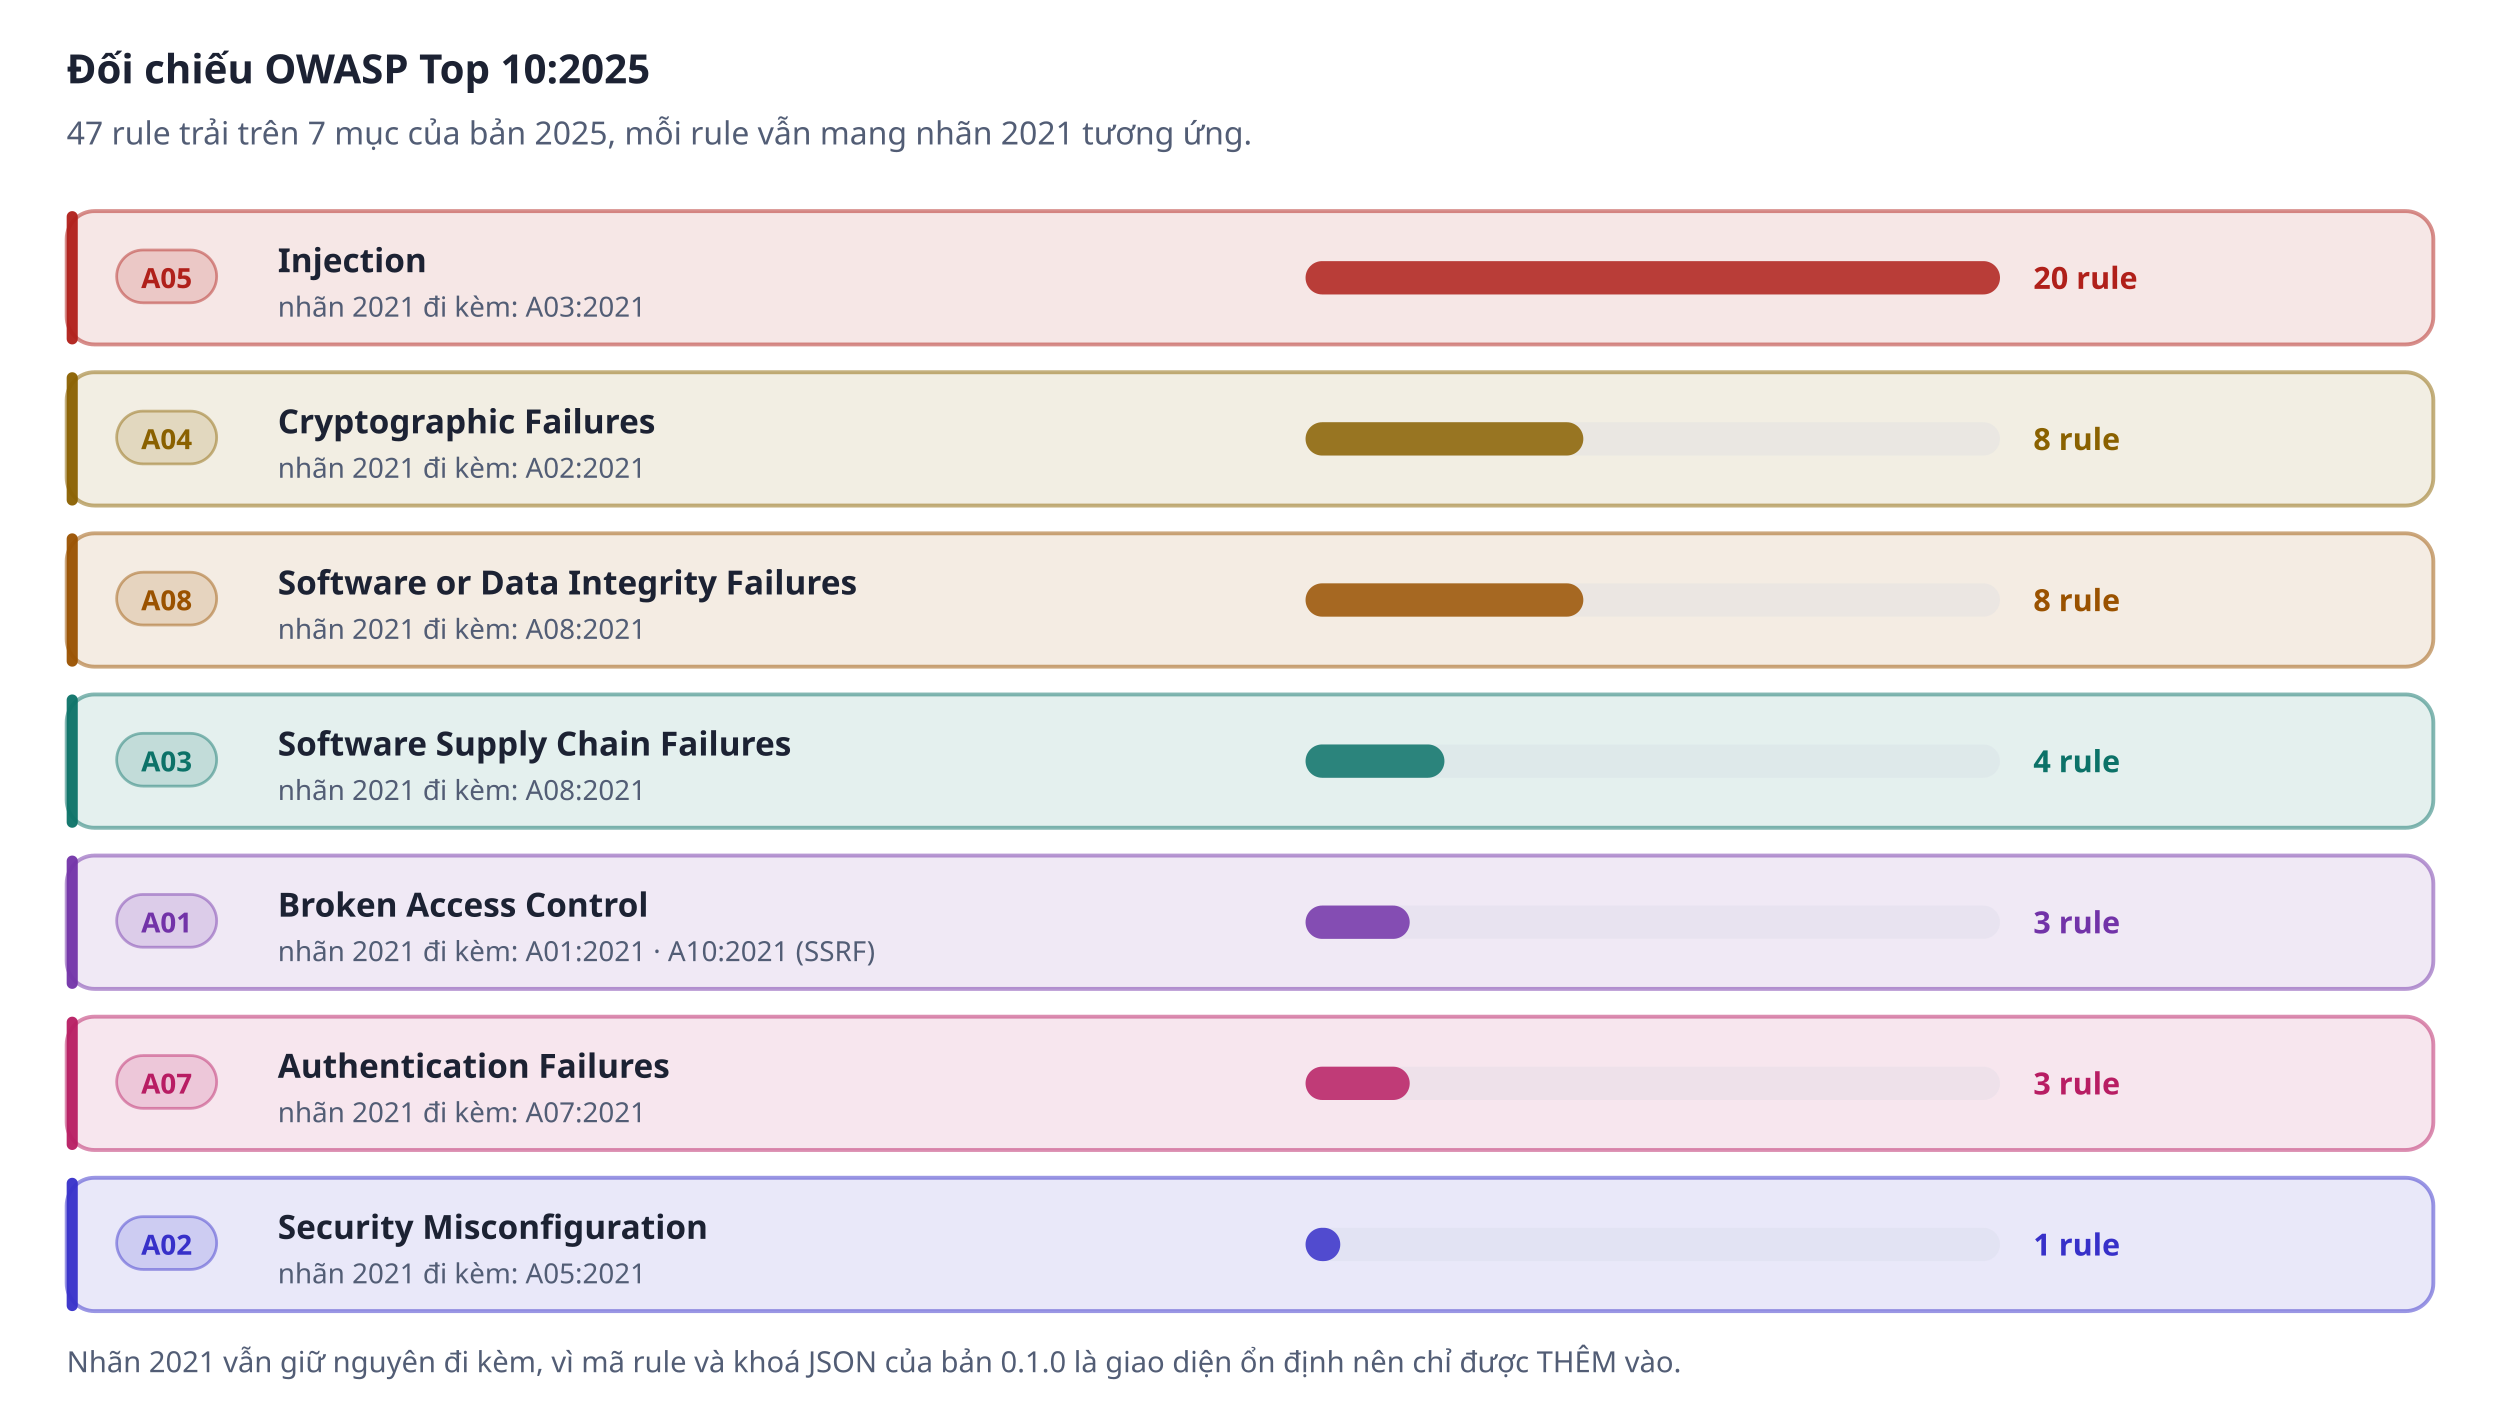
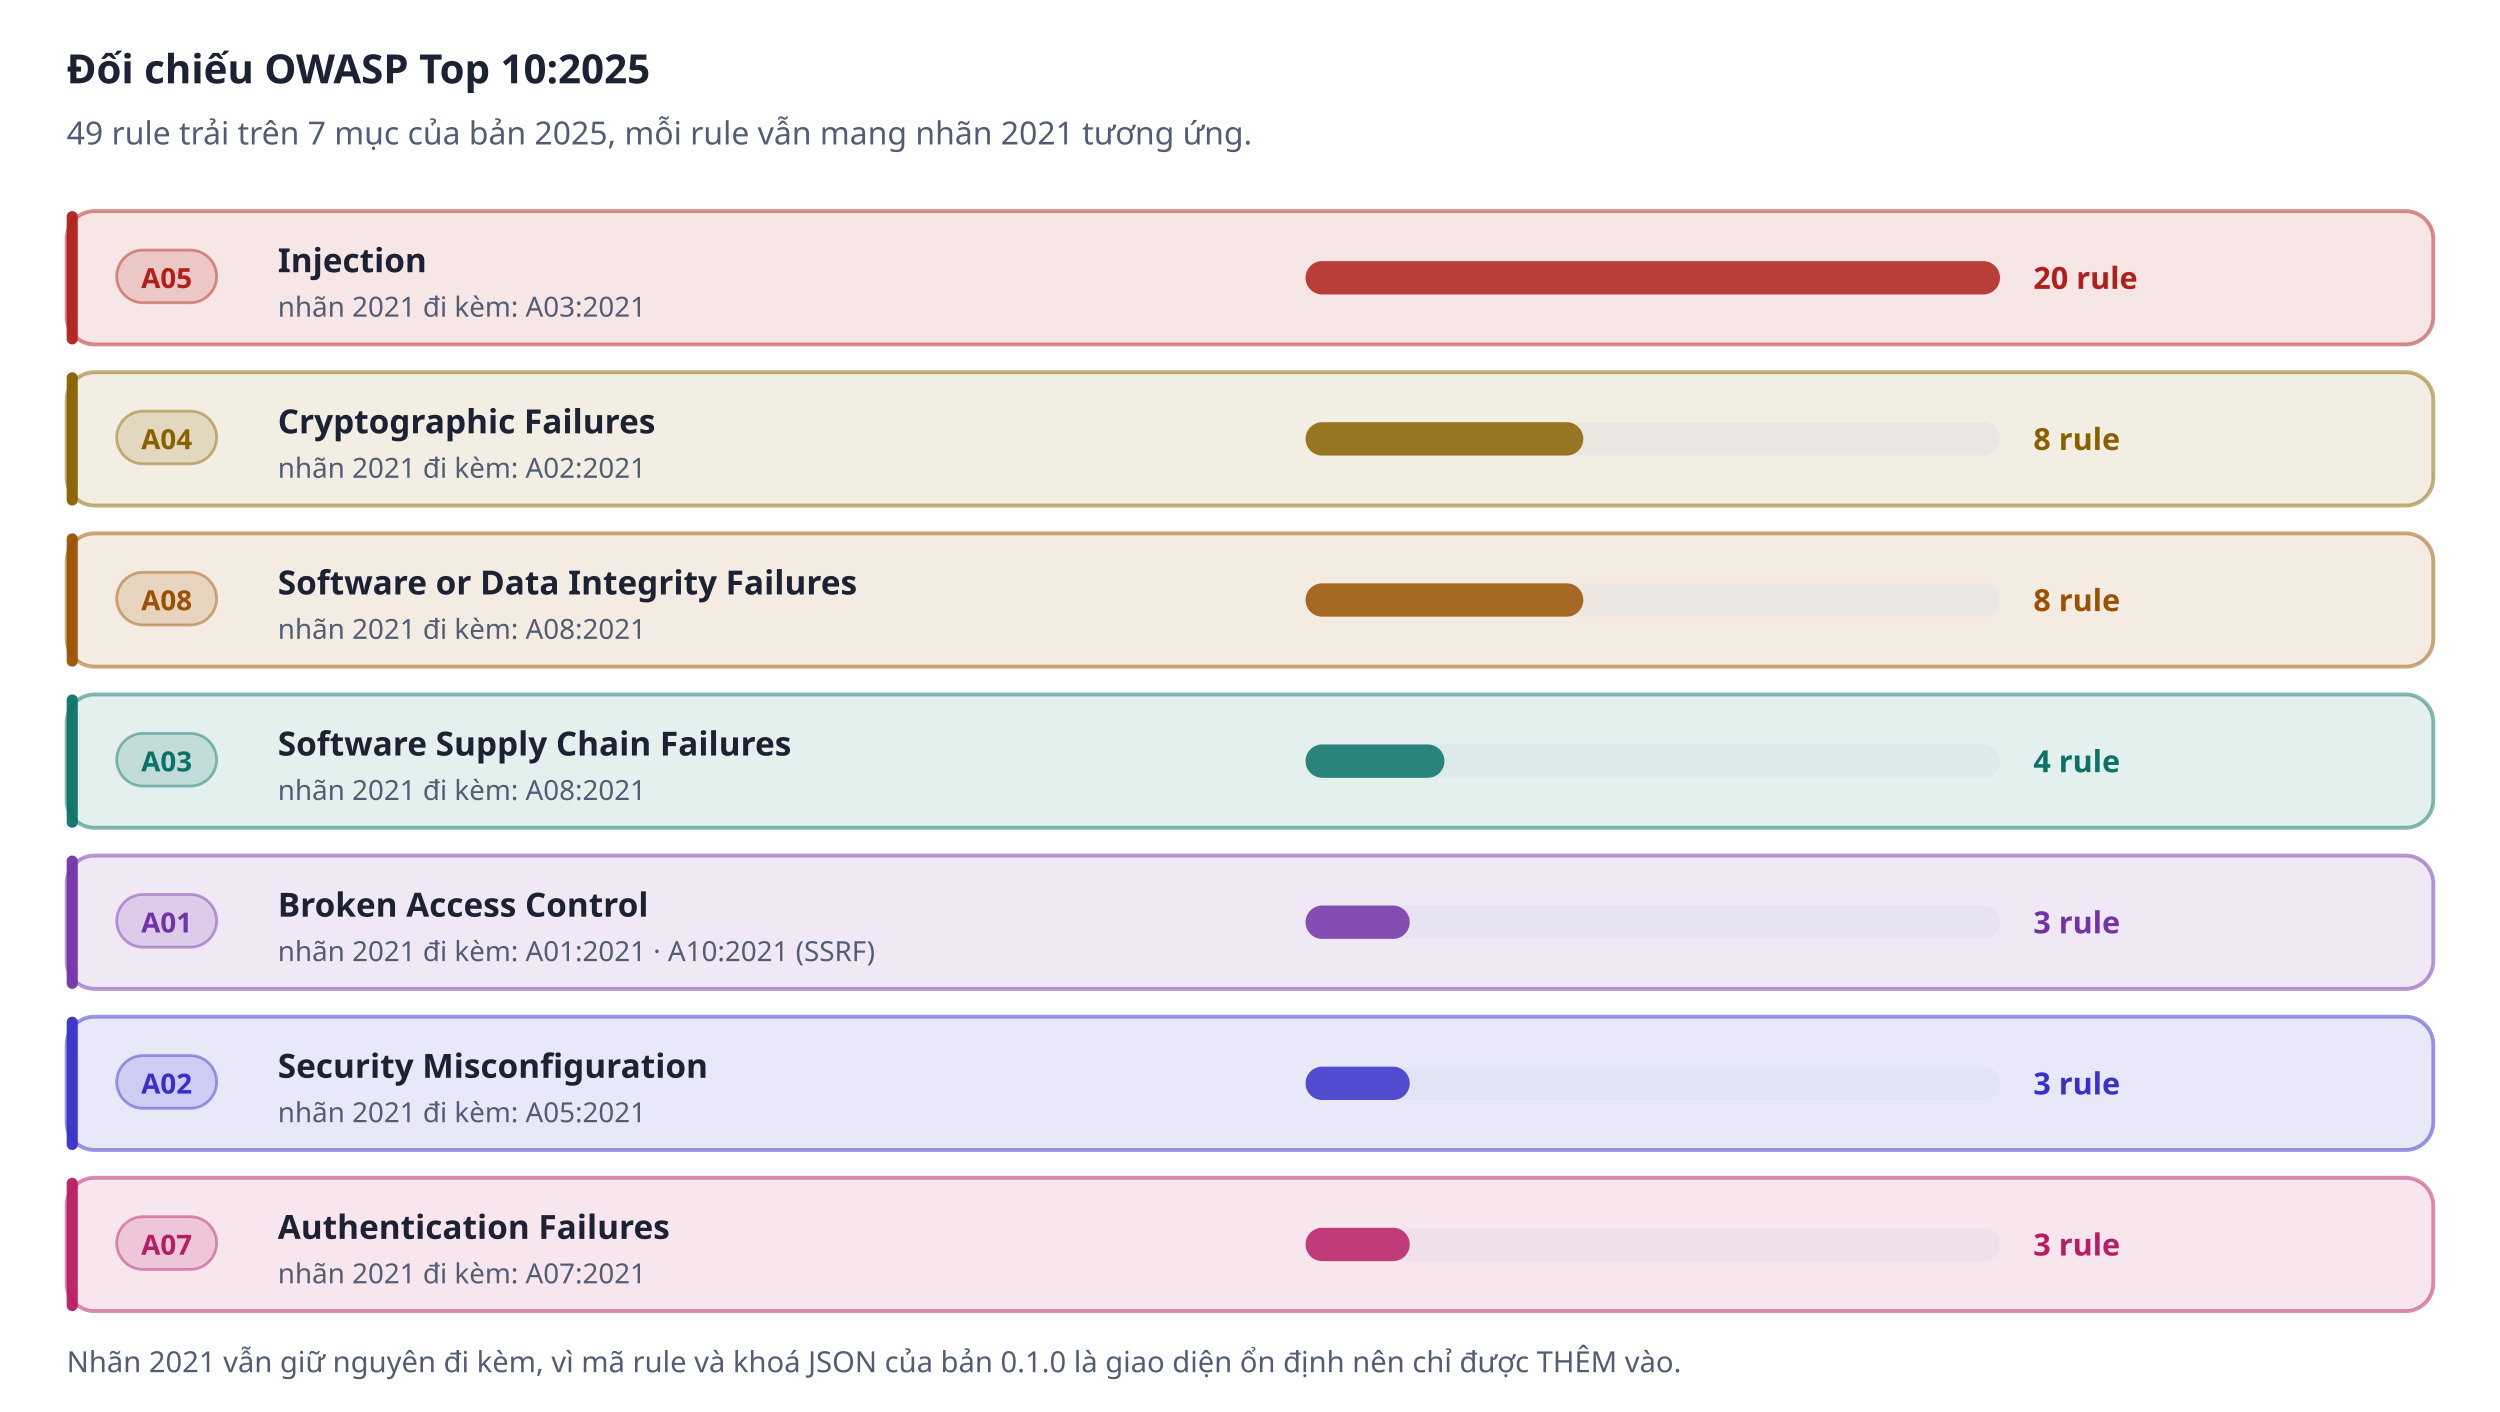
<svg xmlns="http://www.w3.org/2000/svg" viewBox="0 0 900 508" width="900" height="508" role="img">
  <defs>
    <marker id="alight" viewBox="0 0 10 10" refX="9" refY="5" markerWidth="6" markerHeight="6" orient="auto-start-reverse">
      <path d="M 0 0 L 10 5 L 0 10 z" fill="#525d75" opacity="0.75" />
    </marker>
  </defs>
  <text x="24" y="30" font-family="Segoe UI, system-ui, -apple-system, sans-serif" font-size="14.5" fill="#1c2233" text-anchor="start" font-weight="700">Đối chiếu OWASP Top 10:2025</text>
-   <text x="24" y="52" font-family="Segoe UI, system-ui, -apple-system, sans-serif" font-size="11.5" fill="#525d75" text-anchor="start" font-weight="400">47 rule trải trên 7 mục của bản 2025, mỗi rule vẫn mang nhãn 2021 tương ứng.</text>
+   <text x="24" y="52" font-family="Segoe UI, system-ui, -apple-system, sans-serif" font-size="11.5" fill="#525d75" text-anchor="start" font-weight="400">49 rule trải trên 7 mục của bản 2025, mỗi rule vẫn mang nhãn 2021 tương ứng.</text>
  <rect x="24" y="76" width="852" height="48" rx="10" fill="#b0201a" opacity="0.11" />
  <rect x="24" y="76" width="852" height="48" rx="10" fill="none" stroke="#b0201a" stroke-width="1.4" opacity="0.50" />
  <rect x="24" y="76" width="4" height="48" rx="2" fill="#b0201a" opacity="0.95" />
  <rect x="42" y="90" width="36" height="19" rx="9.5" fill="#b0201a" opacity="0.16" />
  <rect x="42" y="90" width="36" height="19" rx="9.5" fill="none" stroke="#b0201a" stroke-width="1" opacity="0.45" />
  <text x="60" y="103.7" font-family="Segoe UI, system-ui, -apple-system, sans-serif" font-size="10" fill="#b0201a" text-anchor="middle" font-weight="700">A05</text>
  <text x="100" y="98" font-family="Segoe UI, system-ui, -apple-system, sans-serif" font-size="12" fill="#1c2233" text-anchor="start" font-weight="700">Injection</text>
  <text x="100" y="114" font-family="Segoe UI, system-ui, -apple-system, sans-serif" font-size="10" fill="#525d75" text-anchor="start" font-weight="400">nhãn 2021 đi kèm: A03:2021</text>
  <rect x="470" y="94" width="250" height="12" rx="6.0" fill="#c9cfdd" opacity="0.20" />
  <rect x="470" y="94" width="250" height="12" rx="6" fill="#b0201a" opacity="0.85" />
  <text x="732" y="104" font-family="Segoe UI, system-ui, -apple-system, sans-serif" font-size="11" fill="#b0201a" text-anchor="start" font-weight="700">20 rule</text>
  <rect x="24" y="134" width="852" height="48" rx="10" fill="#8a6100" opacity="0.11" />
  <rect x="24" y="134" width="852" height="48" rx="10" fill="none" stroke="#8a6100" stroke-width="1.4" opacity="0.50" />
  <rect x="24" y="134" width="4" height="48" rx="2" fill="#8a6100" opacity="0.95" />
  <rect x="42" y="148" width="36" height="19" rx="9.5" fill="#8a6100" opacity="0.16" />
  <rect x="42" y="148" width="36" height="19" rx="9.5" fill="none" stroke="#8a6100" stroke-width="1" opacity="0.45" />
  <text x="60" y="161.7" font-family="Segoe UI, system-ui, -apple-system, sans-serif" font-size="10" fill="#8a6100" text-anchor="middle" font-weight="700">A04</text>
  <text x="100" y="156" font-family="Segoe UI, system-ui, -apple-system, sans-serif" font-size="12" fill="#1c2233" text-anchor="start" font-weight="700">Cryptographic Failures</text>
  <text x="100" y="172" font-family="Segoe UI, system-ui, -apple-system, sans-serif" font-size="10" fill="#525d75" text-anchor="start" font-weight="400">nhãn 2021 đi kèm: A02:2021</text>
  <rect x="470" y="152" width="250" height="12" rx="6.0" fill="#c9cfdd" opacity="0.20" />
  <rect x="470" y="152" width="100" height="12" rx="6" fill="#8a6100" opacity="0.85" />
  <text x="732" y="162" font-family="Segoe UI, system-ui, -apple-system, sans-serif" font-size="11" fill="#8a6100" text-anchor="start" font-weight="700">8 rule</text>
  <rect x="24" y="192" width="852" height="48" rx="10" fill="#9a5200" opacity="0.11" />
  <rect x="24" y="192" width="852" height="48" rx="10" fill="none" stroke="#9a5200" stroke-width="1.4" opacity="0.50" />
  <rect x="24" y="192" width="4" height="48" rx="2" fill="#9a5200" opacity="0.95" />
  <rect x="42" y="206" width="36" height="19" rx="9.5" fill="#9a5200" opacity="0.16" />
  <rect x="42" y="206" width="36" height="19" rx="9.5" fill="none" stroke="#9a5200" stroke-width="1" opacity="0.45" />
  <text x="60" y="219.7" font-family="Segoe UI, system-ui, -apple-system, sans-serif" font-size="10" fill="#9a5200" text-anchor="middle" font-weight="700">A08</text>
  <text x="100" y="214" font-family="Segoe UI, system-ui, -apple-system, sans-serif" font-size="12" fill="#1c2233" text-anchor="start" font-weight="700">Software or Data Integrity Failures</text>
  <text x="100" y="230" font-family="Segoe UI, system-ui, -apple-system, sans-serif" font-size="10" fill="#525d75" text-anchor="start" font-weight="400">nhãn 2021 đi kèm: A08:2021</text>
  <rect x="470" y="210" width="250" height="12" rx="6.0" fill="#c9cfdd" opacity="0.20" />
  <rect x="470" y="210" width="100" height="12" rx="6" fill="#9a5200" opacity="0.85" />
  <text x="732" y="220" font-family="Segoe UI, system-ui, -apple-system, sans-serif" font-size="11" fill="#9a5200" text-anchor="start" font-weight="700">8 rule</text>
  <rect x="24" y="250" width="852" height="48" rx="10" fill="#0c7268" opacity="0.11" />
  <rect x="24" y="250" width="852" height="48" rx="10" fill="none" stroke="#0c7268" stroke-width="1.4" opacity="0.50" />
  <rect x="24" y="250" width="4" height="48" rx="2" fill="#0c7268" opacity="0.95" />
  <rect x="42" y="264" width="36" height="19" rx="9.5" fill="#0c7268" opacity="0.16" />
  <rect x="42" y="264" width="36" height="19" rx="9.5" fill="none" stroke="#0c7268" stroke-width="1" opacity="0.45" />
  <text x="60" y="277.7" font-family="Segoe UI, system-ui, -apple-system, sans-serif" font-size="10" fill="#0c7268" text-anchor="middle" font-weight="700">A03</text>
  <text x="100" y="272" font-family="Segoe UI, system-ui, -apple-system, sans-serif" font-size="12" fill="#1c2233" text-anchor="start" font-weight="700">Software Supply Chain Failures</text>
  <text x="100" y="288" font-family="Segoe UI, system-ui, -apple-system, sans-serif" font-size="10" fill="#525d75" text-anchor="start" font-weight="400">nhãn 2021 đi kèm: A08:2021</text>
  <rect x="470" y="268" width="250" height="12" rx="6.0" fill="#c9cfdd" opacity="0.20" />
  <rect x="470" y="268" width="50" height="12" rx="6" fill="#0c7268" opacity="0.85" />
  <text x="732" y="278" font-family="Segoe UI, system-ui, -apple-system, sans-serif" font-size="11" fill="#0c7268" text-anchor="start" font-weight="700">4 rule</text>
  <rect x="24" y="308" width="852" height="48" rx="10" fill="#7233a8" opacity="0.11" />
  <rect x="24" y="308" width="852" height="48" rx="10" fill="none" stroke="#7233a8" stroke-width="1.4" opacity="0.50" />
  <rect x="24" y="308" width="4" height="48" rx="2" fill="#7233a8" opacity="0.95" />
  <rect x="42" y="322" width="36" height="19" rx="9.5" fill="#7233a8" opacity="0.16" />
  <rect x="42" y="322" width="36" height="19" rx="9.5" fill="none" stroke="#7233a8" stroke-width="1" opacity="0.45" />
  <text x="60" y="335.7" font-family="Segoe UI, system-ui, -apple-system, sans-serif" font-size="10" fill="#7233a8" text-anchor="middle" font-weight="700">A01</text>
  <text x="100" y="330" font-family="Segoe UI, system-ui, -apple-system, sans-serif" font-size="12" fill="#1c2233" text-anchor="start" font-weight="700">Broken Access Control</text>
  <text x="100" y="346" font-family="Segoe UI, system-ui, -apple-system, sans-serif" font-size="10" fill="#525d75" text-anchor="start" font-weight="400">nhãn 2021 đi kèm: A01:2021 · A10:2021 (SSRF)</text>
  <rect x="470" y="326" width="250" height="12" rx="6.0" fill="#c9cfdd" opacity="0.20" />
  <rect x="470" y="326" width="37.5" height="12" rx="6" fill="#7233a8" opacity="0.85" />
  <text x="732" y="336" font-family="Segoe UI, system-ui, -apple-system, sans-serif" font-size="11" fill="#7233a8" text-anchor="start" font-weight="700">3 rule</text>
-   <rect x="24" y="366" width="852" height="48" rx="10" fill="#b81d63" opacity="0.11" />
-   <rect x="24" y="366" width="852" height="48" rx="10" fill="none" stroke="#b81d63" stroke-width="1.4" opacity="0.50" />
-   <rect x="24" y="366" width="4" height="48" rx="2" fill="#b81d63" opacity="0.95" />
-   <rect x="42" y="380" width="36" height="19" rx="9.5" fill="#b81d63" opacity="0.16" />
-   <rect x="42" y="380" width="36" height="19" rx="9.5" fill="none" stroke="#b81d63" stroke-width="1" opacity="0.45" />
-   <text x="60" y="393.7" font-family="Segoe UI, system-ui, -apple-system, sans-serif" font-size="10" fill="#b81d63" text-anchor="middle" font-weight="700">A07</text>
-   <text x="100" y="388" font-family="Segoe UI, system-ui, -apple-system, sans-serif" font-size="12" fill="#1c2233" text-anchor="start" font-weight="700">Authentication Failures</text>
-   <text x="100" y="404" font-family="Segoe UI, system-ui, -apple-system, sans-serif" font-size="10" fill="#525d75" text-anchor="start" font-weight="400">nhãn 2021 đi kèm: A07:2021</text>
+   <rect x="24" y="366" width="852" height="48" rx="10" fill="#3730c9" opacity="0.11" />
+   <rect x="24" y="366" width="852" height="48" rx="10" fill="none" stroke="#3730c9" stroke-width="1.4" opacity="0.50" />
+   <rect x="24" y="366" width="4" height="48" rx="2" fill="#3730c9" opacity="0.95" />
+   <rect x="42" y="380" width="36" height="19" rx="9.5" fill="#3730c9" opacity="0.16" />
+   <rect x="42" y="380" width="36" height="19" rx="9.5" fill="none" stroke="#3730c9" stroke-width="1" opacity="0.45" />
+   <text x="60" y="393.7" font-family="Segoe UI, system-ui, -apple-system, sans-serif" font-size="10" fill="#3730c9" text-anchor="middle" font-weight="700">A02</text>
+   <text x="100" y="388" font-family="Segoe UI, system-ui, -apple-system, sans-serif" font-size="12" fill="#1c2233" text-anchor="start" font-weight="700">Security Misconfiguration</text>
+   <text x="100" y="404" font-family="Segoe UI, system-ui, -apple-system, sans-serif" font-size="10" fill="#525d75" text-anchor="start" font-weight="400">nhãn 2021 đi kèm: A05:2021</text>
  <rect x="470" y="384" width="250" height="12" rx="6.0" fill="#c9cfdd" opacity="0.20" />
-   <rect x="470" y="384" width="37.5" height="12" rx="6" fill="#b81d63" opacity="0.85" />
-   <text x="732" y="394" font-family="Segoe UI, system-ui, -apple-system, sans-serif" font-size="11" fill="#b81d63" text-anchor="start" font-weight="700">3 rule</text>
-   <rect x="24" y="424" width="852" height="48" rx="10" fill="#3730c9" opacity="0.11" />
-   <rect x="24" y="424" width="852" height="48" rx="10" fill="none" stroke="#3730c9" stroke-width="1.4" opacity="0.50" />
-   <rect x="24" y="424" width="4" height="48" rx="2" fill="#3730c9" opacity="0.95" />
-   <rect x="42" y="438" width="36" height="19" rx="9.5" fill="#3730c9" opacity="0.16" />
-   <rect x="42" y="438" width="36" height="19" rx="9.5" fill="none" stroke="#3730c9" stroke-width="1" opacity="0.45" />
-   <text x="60" y="451.7" font-family="Segoe UI, system-ui, -apple-system, sans-serif" font-size="10" fill="#3730c9" text-anchor="middle" font-weight="700">A02</text>
-   <text x="100" y="446" font-family="Segoe UI, system-ui, -apple-system, sans-serif" font-size="12" fill="#1c2233" text-anchor="start" font-weight="700">Security Misconfiguration</text>
-   <text x="100" y="462" font-family="Segoe UI, system-ui, -apple-system, sans-serif" font-size="10" fill="#525d75" text-anchor="start" font-weight="400">nhãn 2021 đi kèm: A05:2021</text>
+   <rect x="470" y="384" width="37.5" height="12" rx="6" fill="#3730c9" opacity="0.85" />
+   <text x="732" y="394" font-family="Segoe UI, system-ui, -apple-system, sans-serif" font-size="11" fill="#3730c9" text-anchor="start" font-weight="700">3 rule</text>
+   <rect x="24" y="424" width="852" height="48" rx="10" fill="#b81d63" opacity="0.11" />
+   <rect x="24" y="424" width="852" height="48" rx="10" fill="none" stroke="#b81d63" stroke-width="1.4" opacity="0.50" />
+   <rect x="24" y="424" width="4" height="48" rx="2" fill="#b81d63" opacity="0.95" />
+   <rect x="42" y="438" width="36" height="19" rx="9.5" fill="#b81d63" opacity="0.16" />
+   <rect x="42" y="438" width="36" height="19" rx="9.5" fill="none" stroke="#b81d63" stroke-width="1" opacity="0.45" />
+   <text x="60" y="451.7" font-family="Segoe UI, system-ui, -apple-system, sans-serif" font-size="10" fill="#b81d63" text-anchor="middle" font-weight="700">A07</text>
+   <text x="100" y="446" font-family="Segoe UI, system-ui, -apple-system, sans-serif" font-size="12" fill="#1c2233" text-anchor="start" font-weight="700">Authentication Failures</text>
+   <text x="100" y="462" font-family="Segoe UI, system-ui, -apple-system, sans-serif" font-size="10" fill="#525d75" text-anchor="start" font-weight="400">nhãn 2021 đi kèm: A07:2021</text>
  <rect x="470" y="442" width="250" height="12" rx="6.0" fill="#c9cfdd" opacity="0.20" />
-   <rect x="470" y="442" width="12.5" height="12" rx="6" fill="#3730c9" opacity="0.85" />
-   <text x="732" y="452" font-family="Segoe UI, system-ui, -apple-system, sans-serif" font-size="11" fill="#3730c9" text-anchor="start" font-weight="700">1 rule</text>
+   <rect x="470" y="442" width="37.5" height="12" rx="6" fill="#b81d63" opacity="0.85" />
+   <text x="732" y="452" font-family="Segoe UI, system-ui, -apple-system, sans-serif" font-size="11" fill="#b81d63" text-anchor="start" font-weight="700">3 rule</text>
  <text x="24" y="494" font-family="Segoe UI, system-ui, -apple-system, sans-serif" font-size="10.5" fill="#525d75" text-anchor="start" font-weight="400">Nhãn 2021 vẫn giữ nguyên đi kèm, vì mã rule và khoá JSON của bản 0.1.0 là giao diện ổn định nên chỉ được THÊM vào.</text>
</svg>
